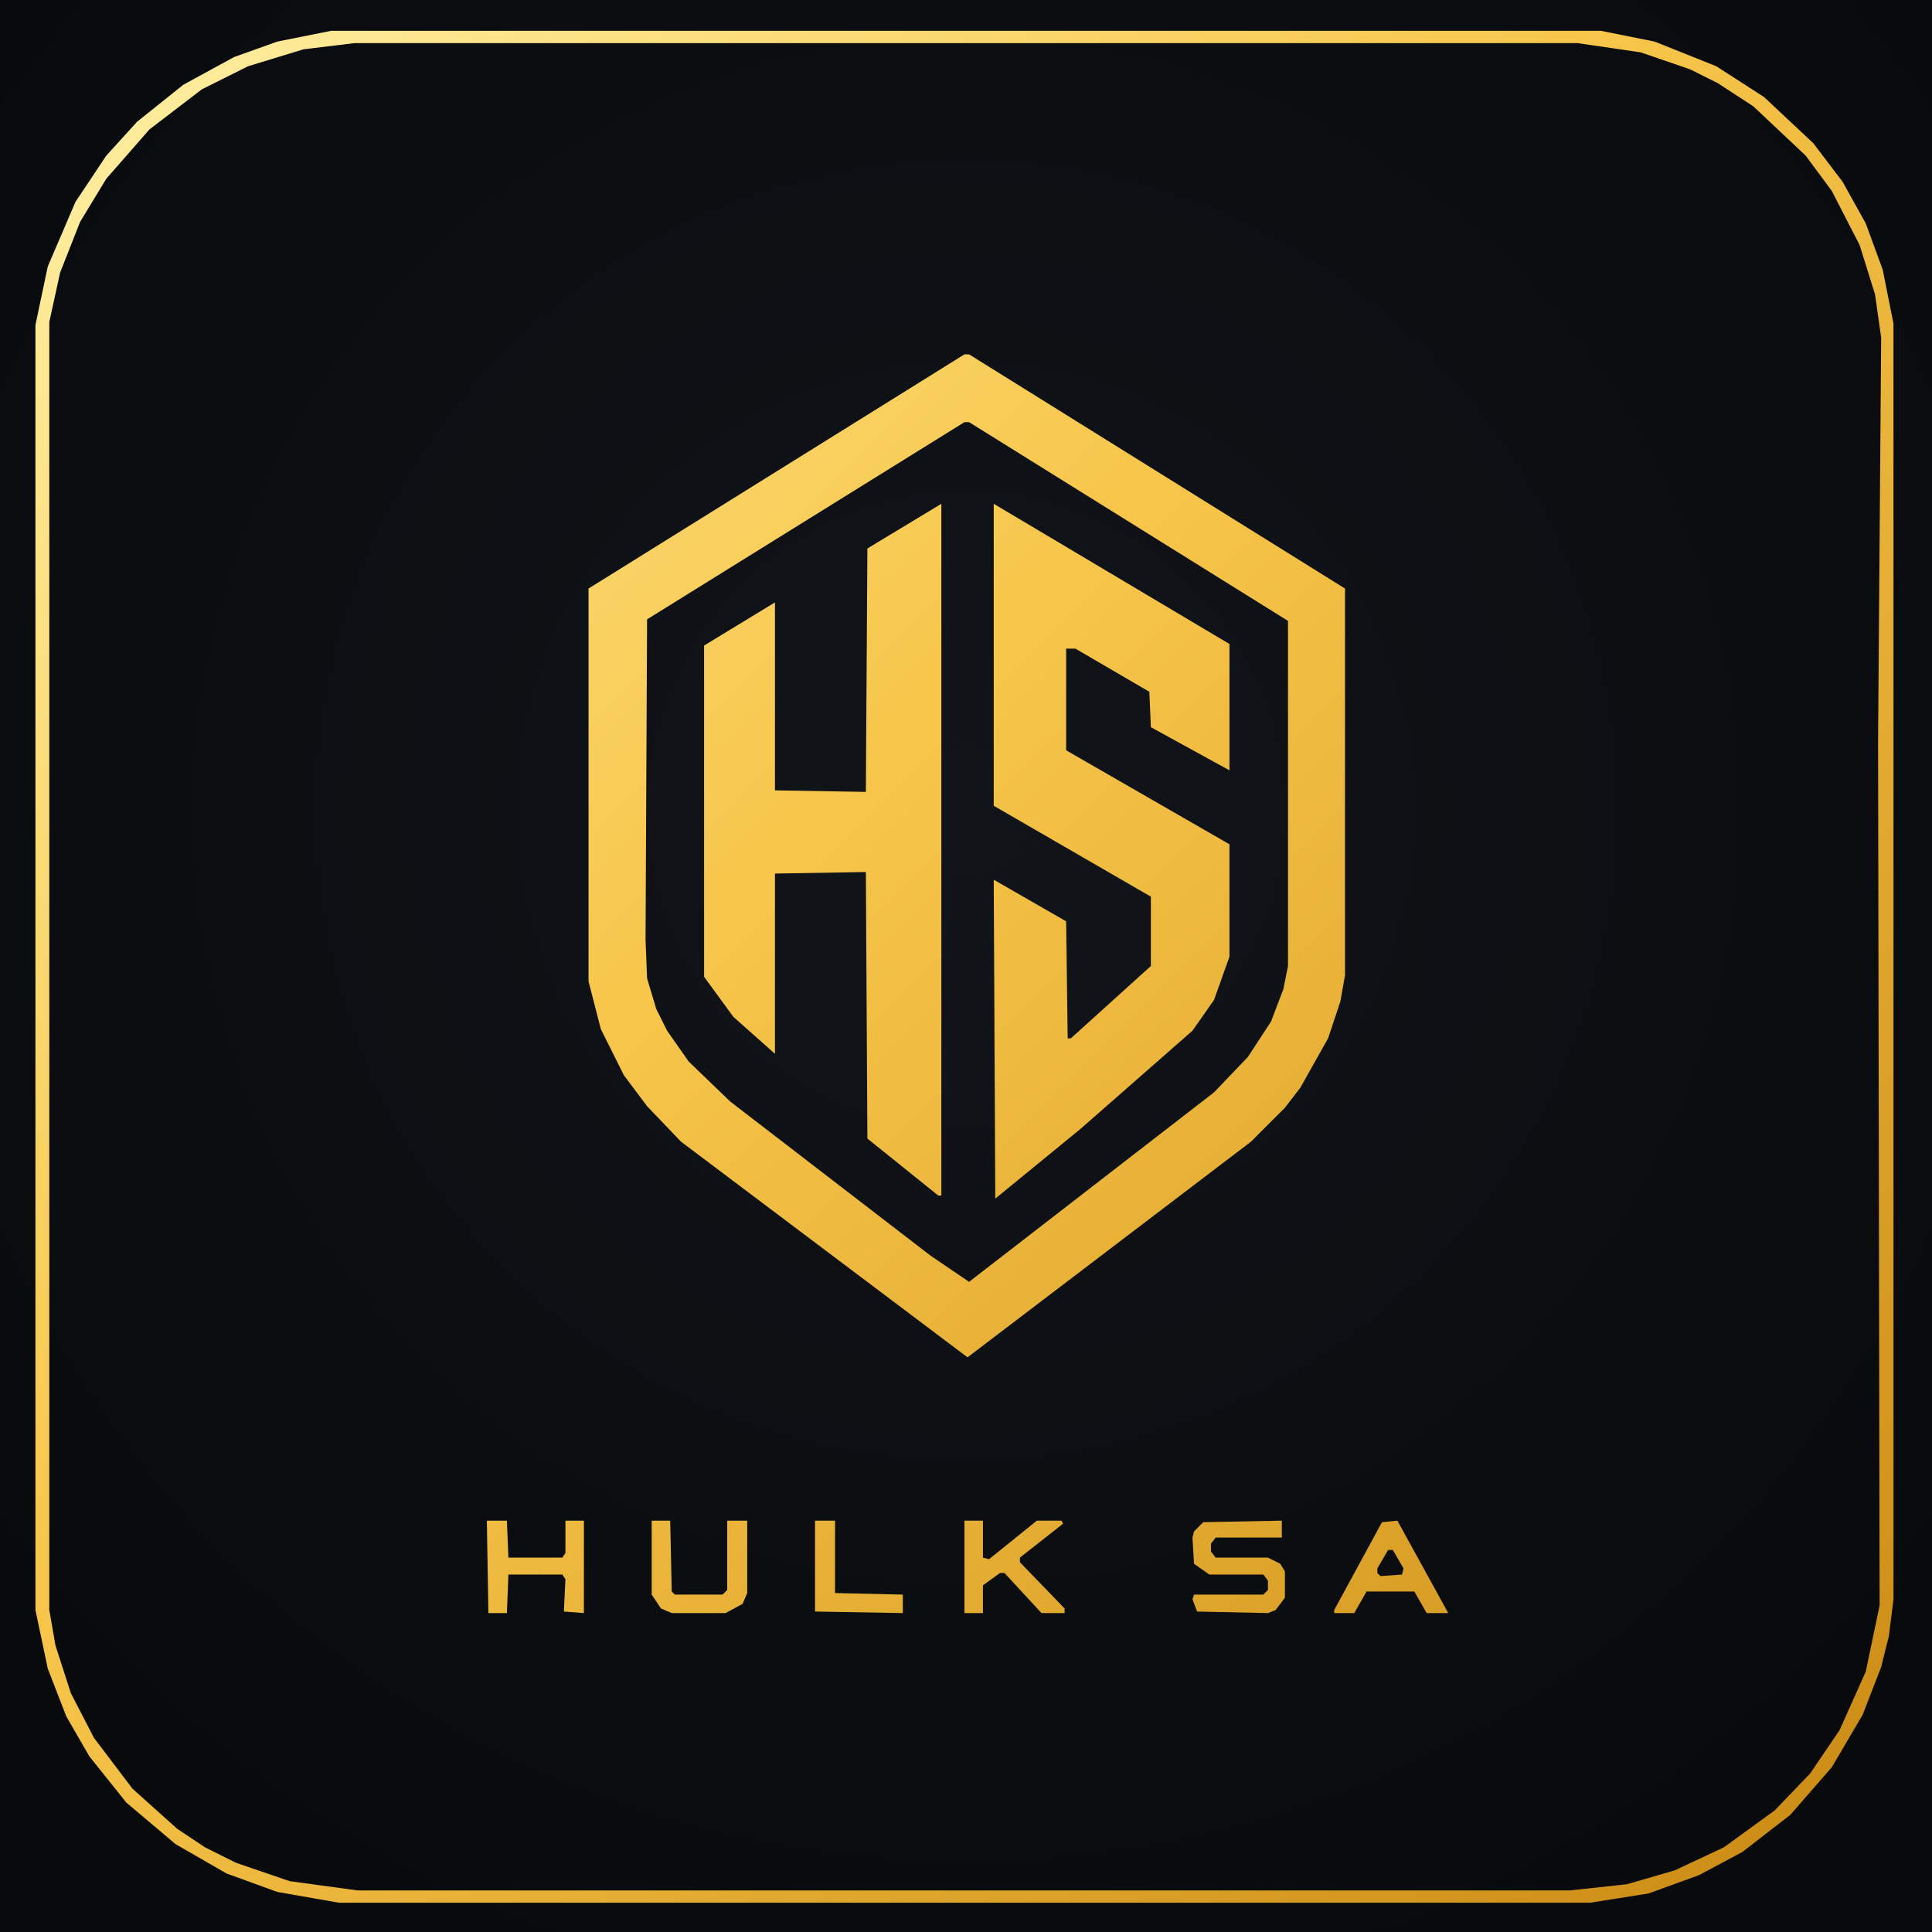
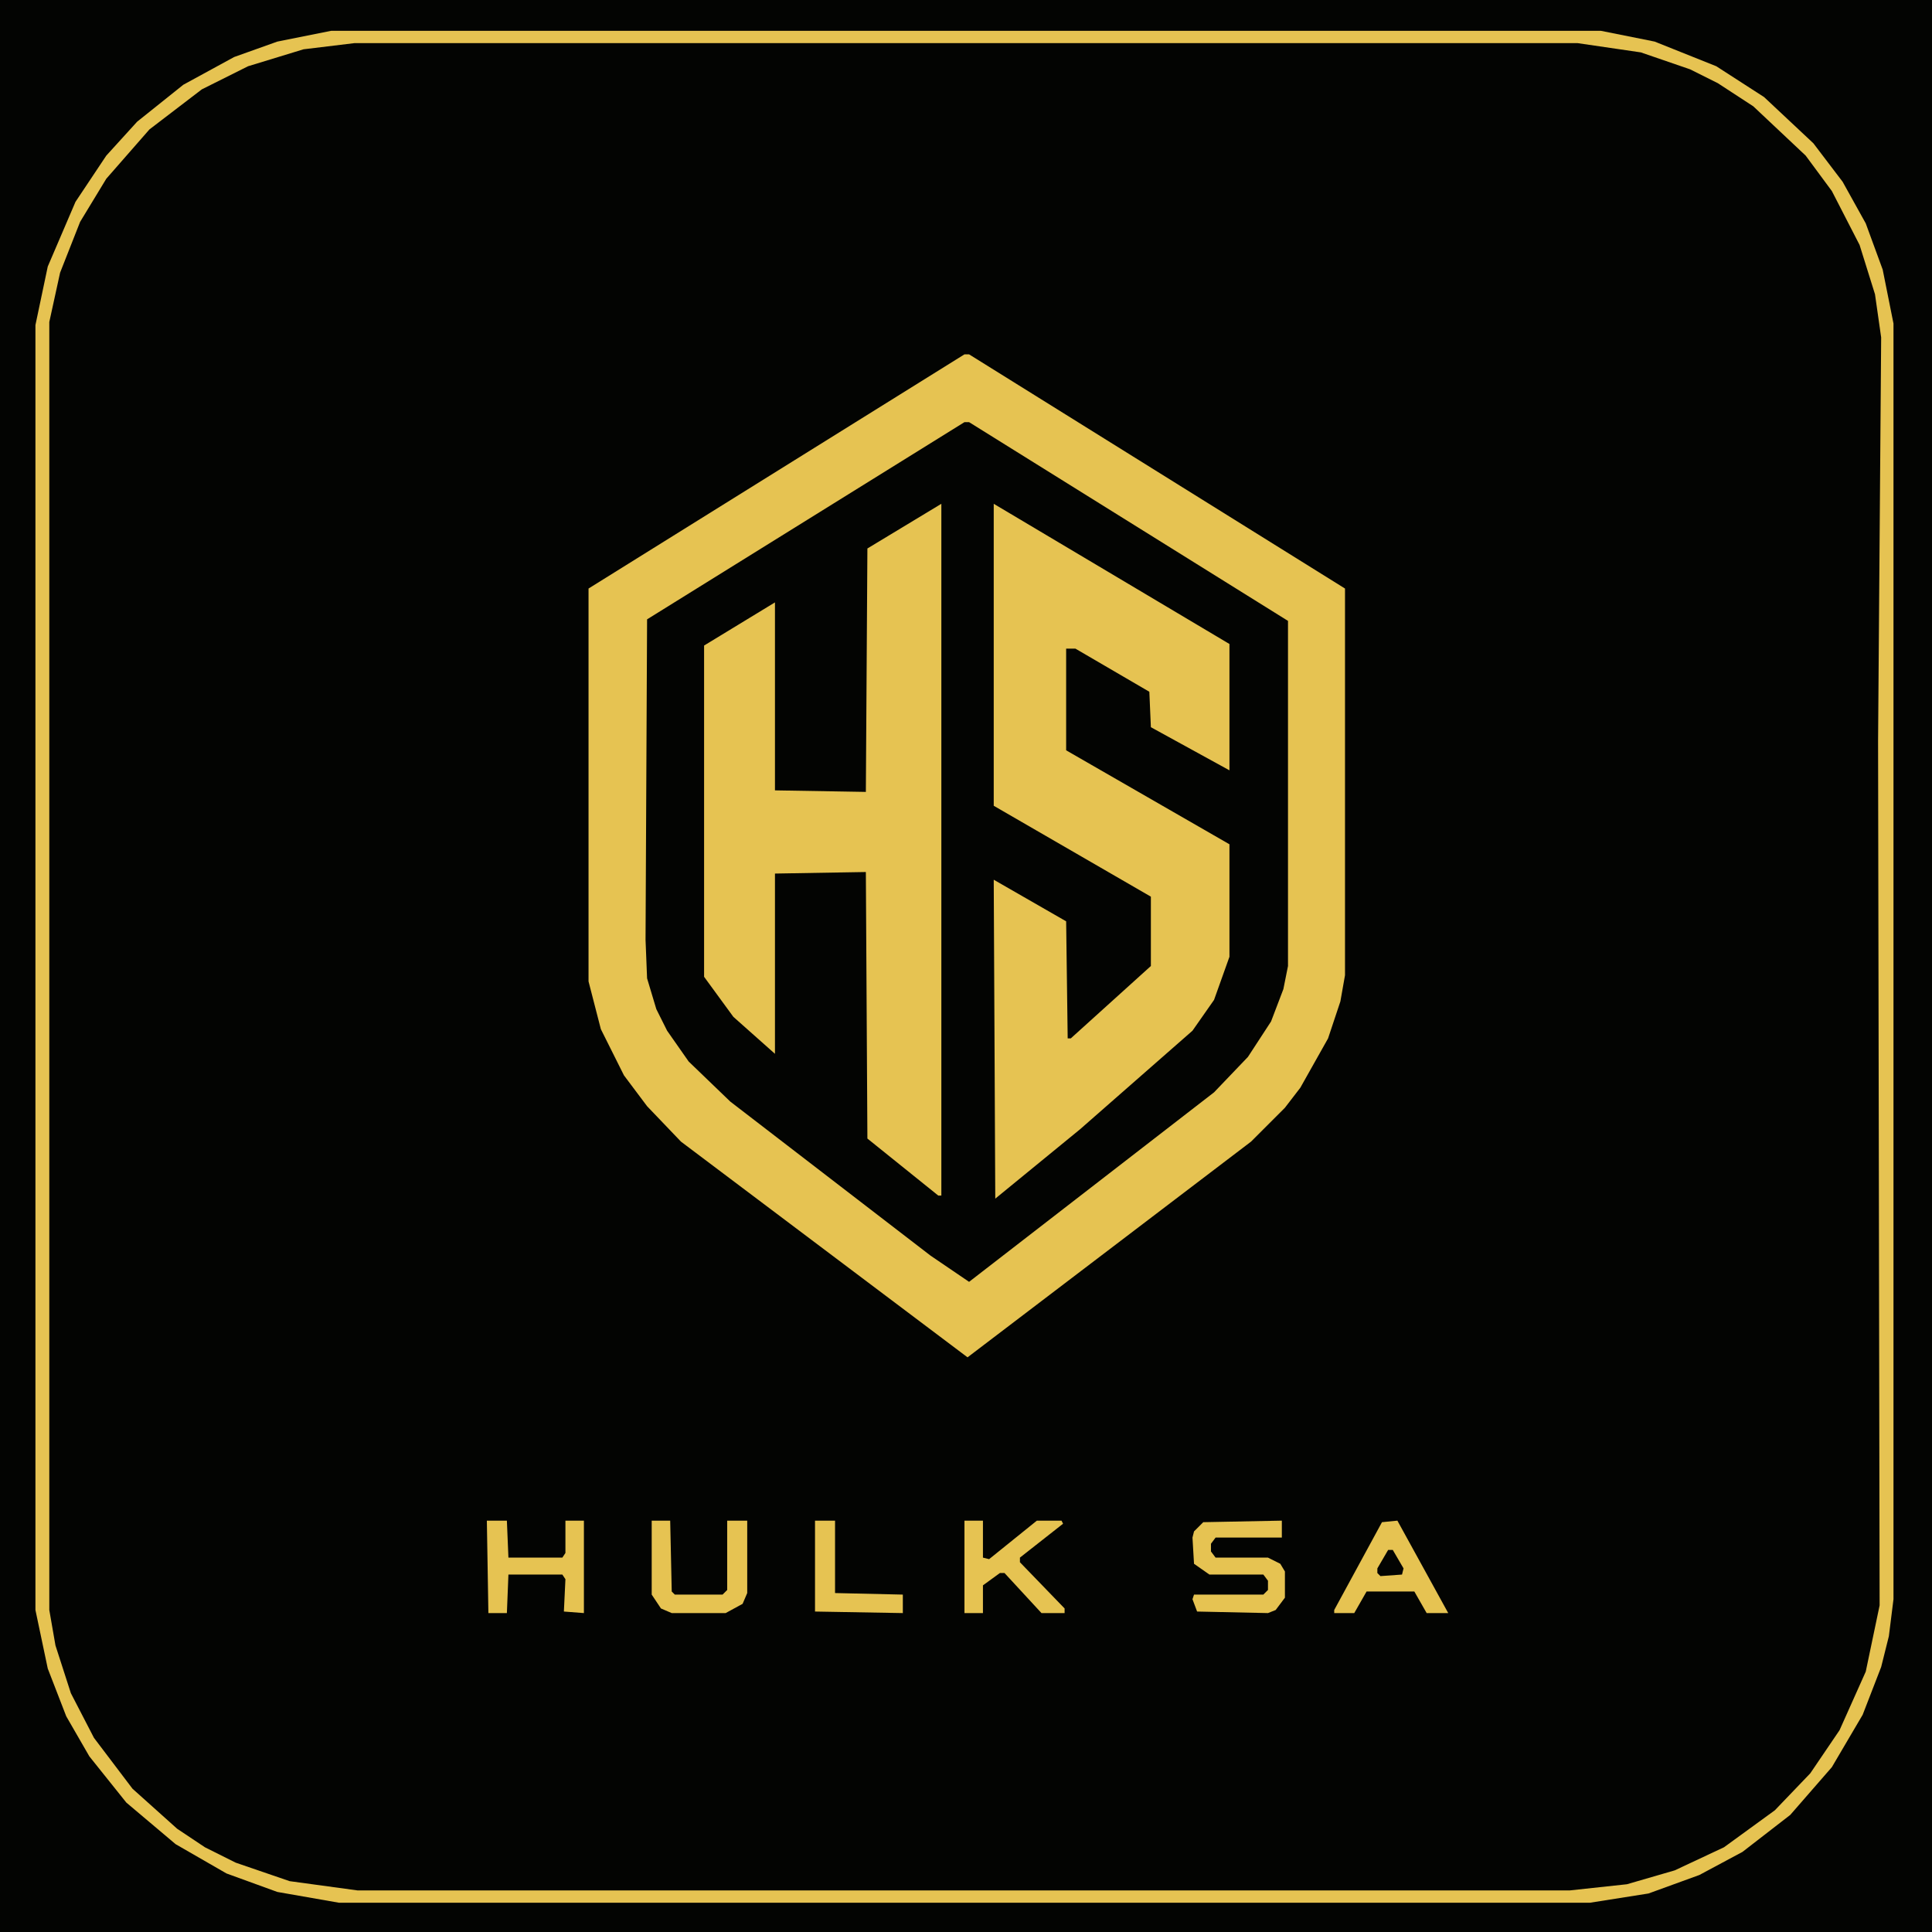
<svg xmlns="http://www.w3.org/2000/svg" width="1254" height="1254" viewBox="0 0 1254 1254">
-   <defs>
-     <linearGradient id="gold" x1="0%" y1="0%" x2="100%" y2="100%">
-       <stop offset="0%" stop-color="#FFF1A6" />
-       <stop offset="42%" stop-color="#F7C64A" />
-       <stop offset="100%" stop-color="#C98912" />
-     </linearGradient>
-     <radialGradient id="bg" cx="50%" cy="42%" r="72%">
-       <stop offset="0%" stop-color="#111419" />
-       <stop offset="100%" stop-color="#07090B" />
-     </radialGradient>
-   </defs>
-   <rect width="1254" height="1254" fill="url(#bg)" />
-   <path d="M 866 1045 L 866 1047 L 879 1047 L 887 1033 L 918 1033 L 926 1047 L 940 1047 L 907 987 L 897 988 Z M 901 1006 L 904 1006 L 911 1018 L 910 1022 L 896 1023 L 894 1021 L 894 1018 Z M 781 988 L 775 994 L 774 998 L 775 1015 L 785 1022 L 820 1022 L 823 1026 L 823 1032 L 820 1035 L 775 1035 L 774 1038 L 777 1046 L 823 1047 L 828 1045 L 834 1037 L 834 1020 L 831 1015 L 823 1011 L 789 1011 L 786 1007 L 786 1002 L 789 998 L 832 998 L 832 987 Z M 626 987 L 626 1047 L 638 1047 L 638 1029 L 649 1021 L 652 1021 L 676 1047 L 691 1047 L 691 1044 L 662 1014 L 662 1011 L 690 989 L 689 987 L 673 987 L 642 1012 L 638 1011 L 638 987 Z M 529 987 L 529 1046 L 586 1047 L 586 1035 L 542 1034 L 542 987 Z M 423 987 L 423 1035 L 429 1044 L 436 1047 L 471 1047 L 482 1041 L 485 1034 L 485 987 L 472 987 L 472 1032 L 469 1035 L 438 1035 L 436 1033 L 435 987 Z M 316 987 L 317 1047 L 329 1047 L 330 1022 L 365 1022 L 367 1025 L 366 1046 L 379 1047 L 379 987 L 367 987 L 367 1008 L 365 1011 L 330 1011 L 329 987 Z M 645 327 L 645 523 L 747 582 L 747 627 L 695 674 L 693 674 L 692 598 L 645 571 L 646 778 L 701 733 L 774 669 L 788 649 L 798 621 L 798 548 L 692 487 L 692 421 L 698 421 L 746 449 L 747 472 L 798 500 L 798 418 Z M 611 327 L 563 356 L 562 514 L 503 513 L 503 391 L 457 419 L 457 634 L 476 660 L 503 684 L 503 567 L 562 566 L 563 739 L 609 776 L 611 776 Z M 626 230 L 382 382 L 382 637 L 390 668 L 405 698 L 420 718 L 442 741 L 628 881 L 812 741 L 834 719 L 844 706 L 862 674 L 870 650 L 873 633 L 873 382 L 629 230 Z M 626 274 L 629 274 L 836 403 L 836 627 L 833 642 L 825 663 L 810 686 L 788 709 L 629 832 L 604 815 L 474 715 L 447 689 L 433 669 L 426 655 L 420 635 L 419 610 L 420 402 Z M 89 79 L 69 101 L 49 131 L 31 173 L 23 211 L 23 1045 L 31 1083 L 43 1114 L 58 1140 L 82 1170 L 114 1197 L 147 1216 L 180 1228 L 220 1235 L 1032 1235 L 1070 1229 L 1103 1217 L 1131 1202 L 1162 1178 L 1189 1147 L 1209 1113 L 1221 1082 L 1226 1062 L 1229 1038 L 1229 210 L 1222 175 L 1211 145 L 1196 118 L 1177 93 L 1145 63 L 1114 43 L 1074 27 L 1039 20 L 215 20 L 180 27 L 152 37 L 119 55 Z M 97 84 L 131 58 L 161 43 L 197 32 L 230 28 L 1024 28 L 1065 34 L 1097 45 L 1115 54 L 1138 69 L 1172 101 L 1189 124 L 1207 159 L 1217 191 L 1221 219 L 1219 481 L 1220 1042 L 1211 1085 L 1194 1123 L 1175 1151 L 1152 1175 L 1119 1199 L 1087 1214 L 1056 1223 L 1019 1227 L 232 1227 L 188 1221 L 153 1209 L 133 1199 L 115 1187 L 86 1161 L 61 1128 L 46 1099 L 36 1068 L 32 1045 L 32 209 L 39 177 L 52 144 L 69 116 Z" fill="url(#gold)" fill-rule="evenodd" />
+   <rect width="1254" height="1254" fill="#030402" />
+   <path d="M 866 1045 L 866 1047 L 879 1047 L 887 1033 L 918 1033 L 926 1047 L 940 1047 L 907 987 L 897 988 Z M 901 1006 L 904 1006 L 911 1018 L 910 1022 L 896 1023 L 894 1021 L 894 1018 Z M 781 988 L 775 994 L 774 998 L 775 1015 L 785 1022 L 820 1022 L 823 1026 L 823 1032 L 820 1035 L 775 1035 L 774 1038 L 777 1046 L 823 1047 L 828 1045 L 834 1037 L 834 1020 L 831 1015 L 823 1011 L 789 1011 L 786 1007 L 786 1002 L 789 998 L 832 998 L 832 987 Z M 626 987 L 626 1047 L 638 1047 L 638 1029 L 649 1021 L 652 1021 L 676 1047 L 691 1047 L 691 1044 L 662 1014 L 662 1011 L 690 989 L 689 987 L 673 987 L 642 1012 L 638 1011 L 638 987 Z M 529 987 L 529 1046 L 586 1047 L 586 1035 L 542 1034 L 542 987 Z M 423 987 L 423 1035 L 429 1044 L 436 1047 L 471 1047 L 482 1041 L 485 1034 L 485 987 L 472 987 L 472 1032 L 469 1035 L 438 1035 L 436 1033 L 435 987 Z M 316 987 L 317 1047 L 329 1047 L 330 1022 L 365 1022 L 367 1025 L 366 1046 L 379 1047 L 379 987 L 367 987 L 367 1008 L 365 1011 L 330 1011 L 329 987 Z M 645 327 L 645 523 L 747 582 L 747 627 L 695 674 L 693 674 L 692 598 L 645 571 L 646 778 L 701 733 L 774 669 L 788 649 L 798 621 L 798 548 L 692 487 L 692 421 L 698 421 L 746 449 L 747 472 L 798 500 L 798 418 Z M 611 327 L 563 356 L 562 514 L 503 513 L 503 391 L 457 419 L 457 634 L 476 660 L 503 684 L 503 567 L 562 566 L 563 739 L 609 776 L 611 776 Z M 626 230 L 382 382 L 382 637 L 390 668 L 405 698 L 420 718 L 442 741 L 628 881 L 812 741 L 834 719 L 844 706 L 862 674 L 870 650 L 873 633 L 873 382 L 629 230 Z M 626 274 L 629 274 L 836 403 L 836 627 L 833 642 L 825 663 L 810 686 L 788 709 L 629 832 L 604 815 L 474 715 L 447 689 L 433 669 L 426 655 L 420 635 L 419 610 L 420 402 Z M 89 79 L 69 101 L 49 131 L 31 173 L 23 211 L 23 1045 L 31 1083 L 43 1114 L 58 1140 L 82 1170 L 114 1197 L 147 1216 L 180 1228 L 220 1235 L 1032 1235 L 1070 1229 L 1103 1217 L 1131 1202 L 1162 1178 L 1189 1147 L 1209 1113 L 1221 1082 L 1226 1062 L 1229 1038 L 1229 210 L 1222 175 L 1211 145 L 1196 118 L 1177 93 L 1145 63 L 1114 43 L 1074 27 L 1039 20 L 215 20 L 180 27 L 152 37 L 119 55 Z M 97 84 L 131 58 L 161 43 L 197 32 L 230 28 L 1024 28 L 1065 34 L 1097 45 L 1115 54 L 1138 69 L 1172 101 L 1189 124 L 1207 159 L 1217 191 L 1221 219 L 1219 481 L 1220 1042 L 1211 1085 L 1194 1123 L 1175 1151 L 1152 1175 L 1119 1199 L 1087 1214 L 1056 1223 L 1019 1227 L 232 1227 L 188 1221 L 153 1209 L 133 1199 L 115 1187 L 86 1161 L 61 1128 L 46 1099 L 36 1068 L 32 1045 L 32 209 L 39 177 L 52 144 L 69 116 Z" fill="#E6C352" fill-rule="evenodd" />
</svg>
